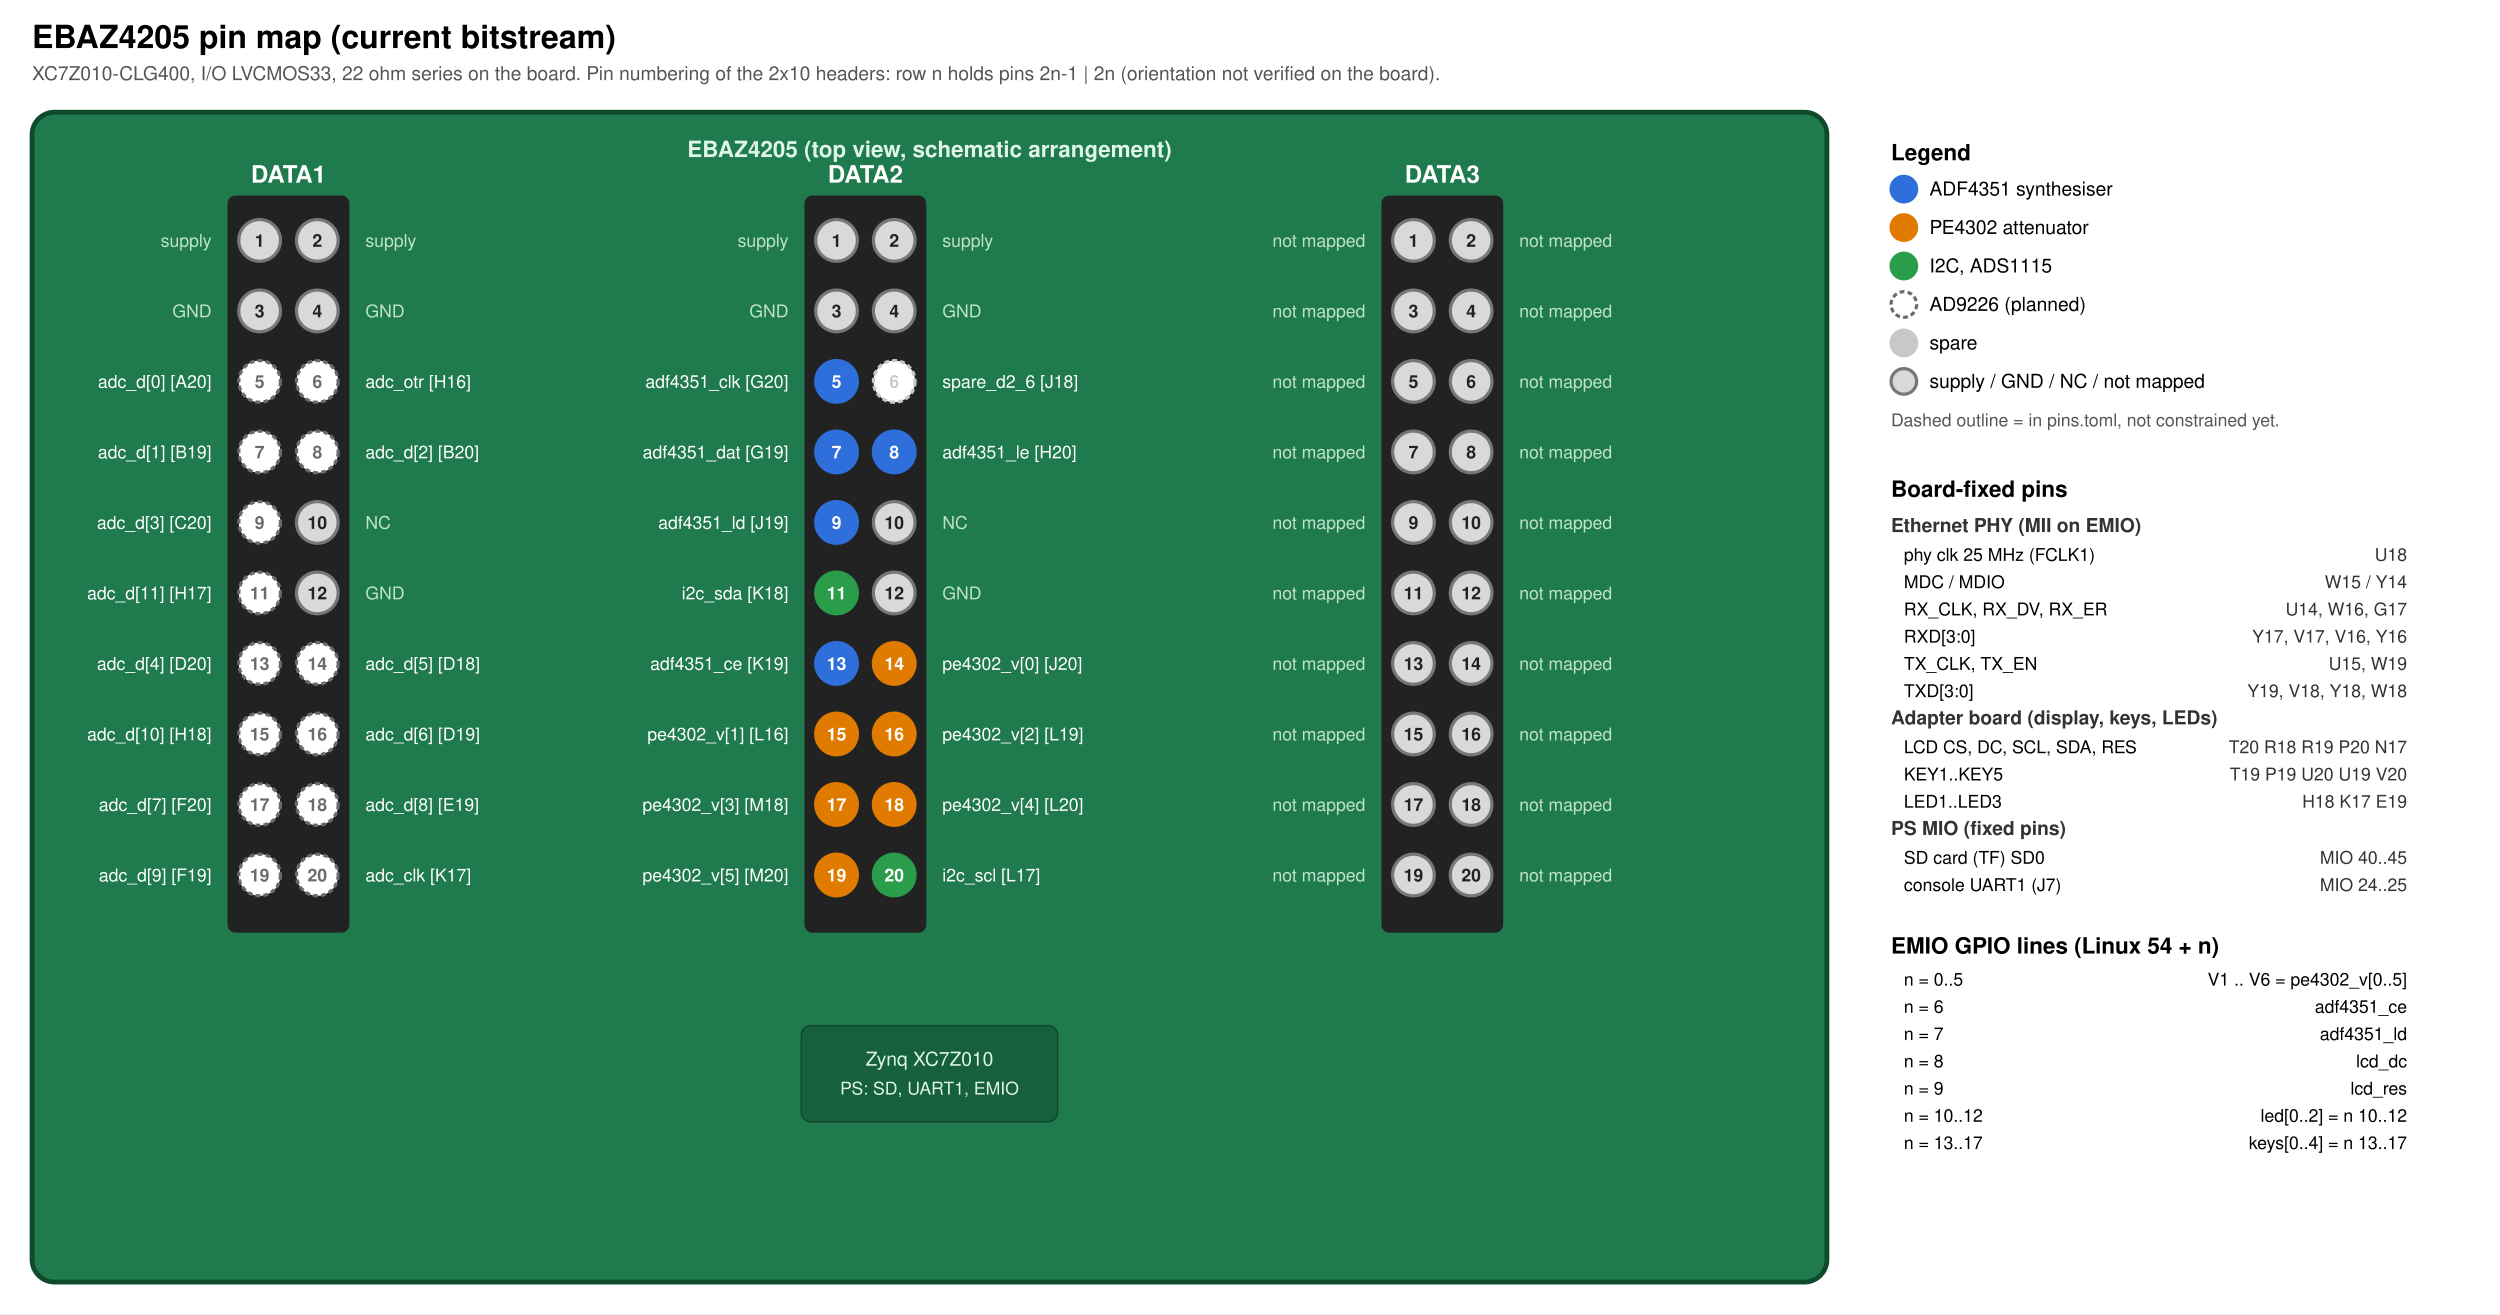
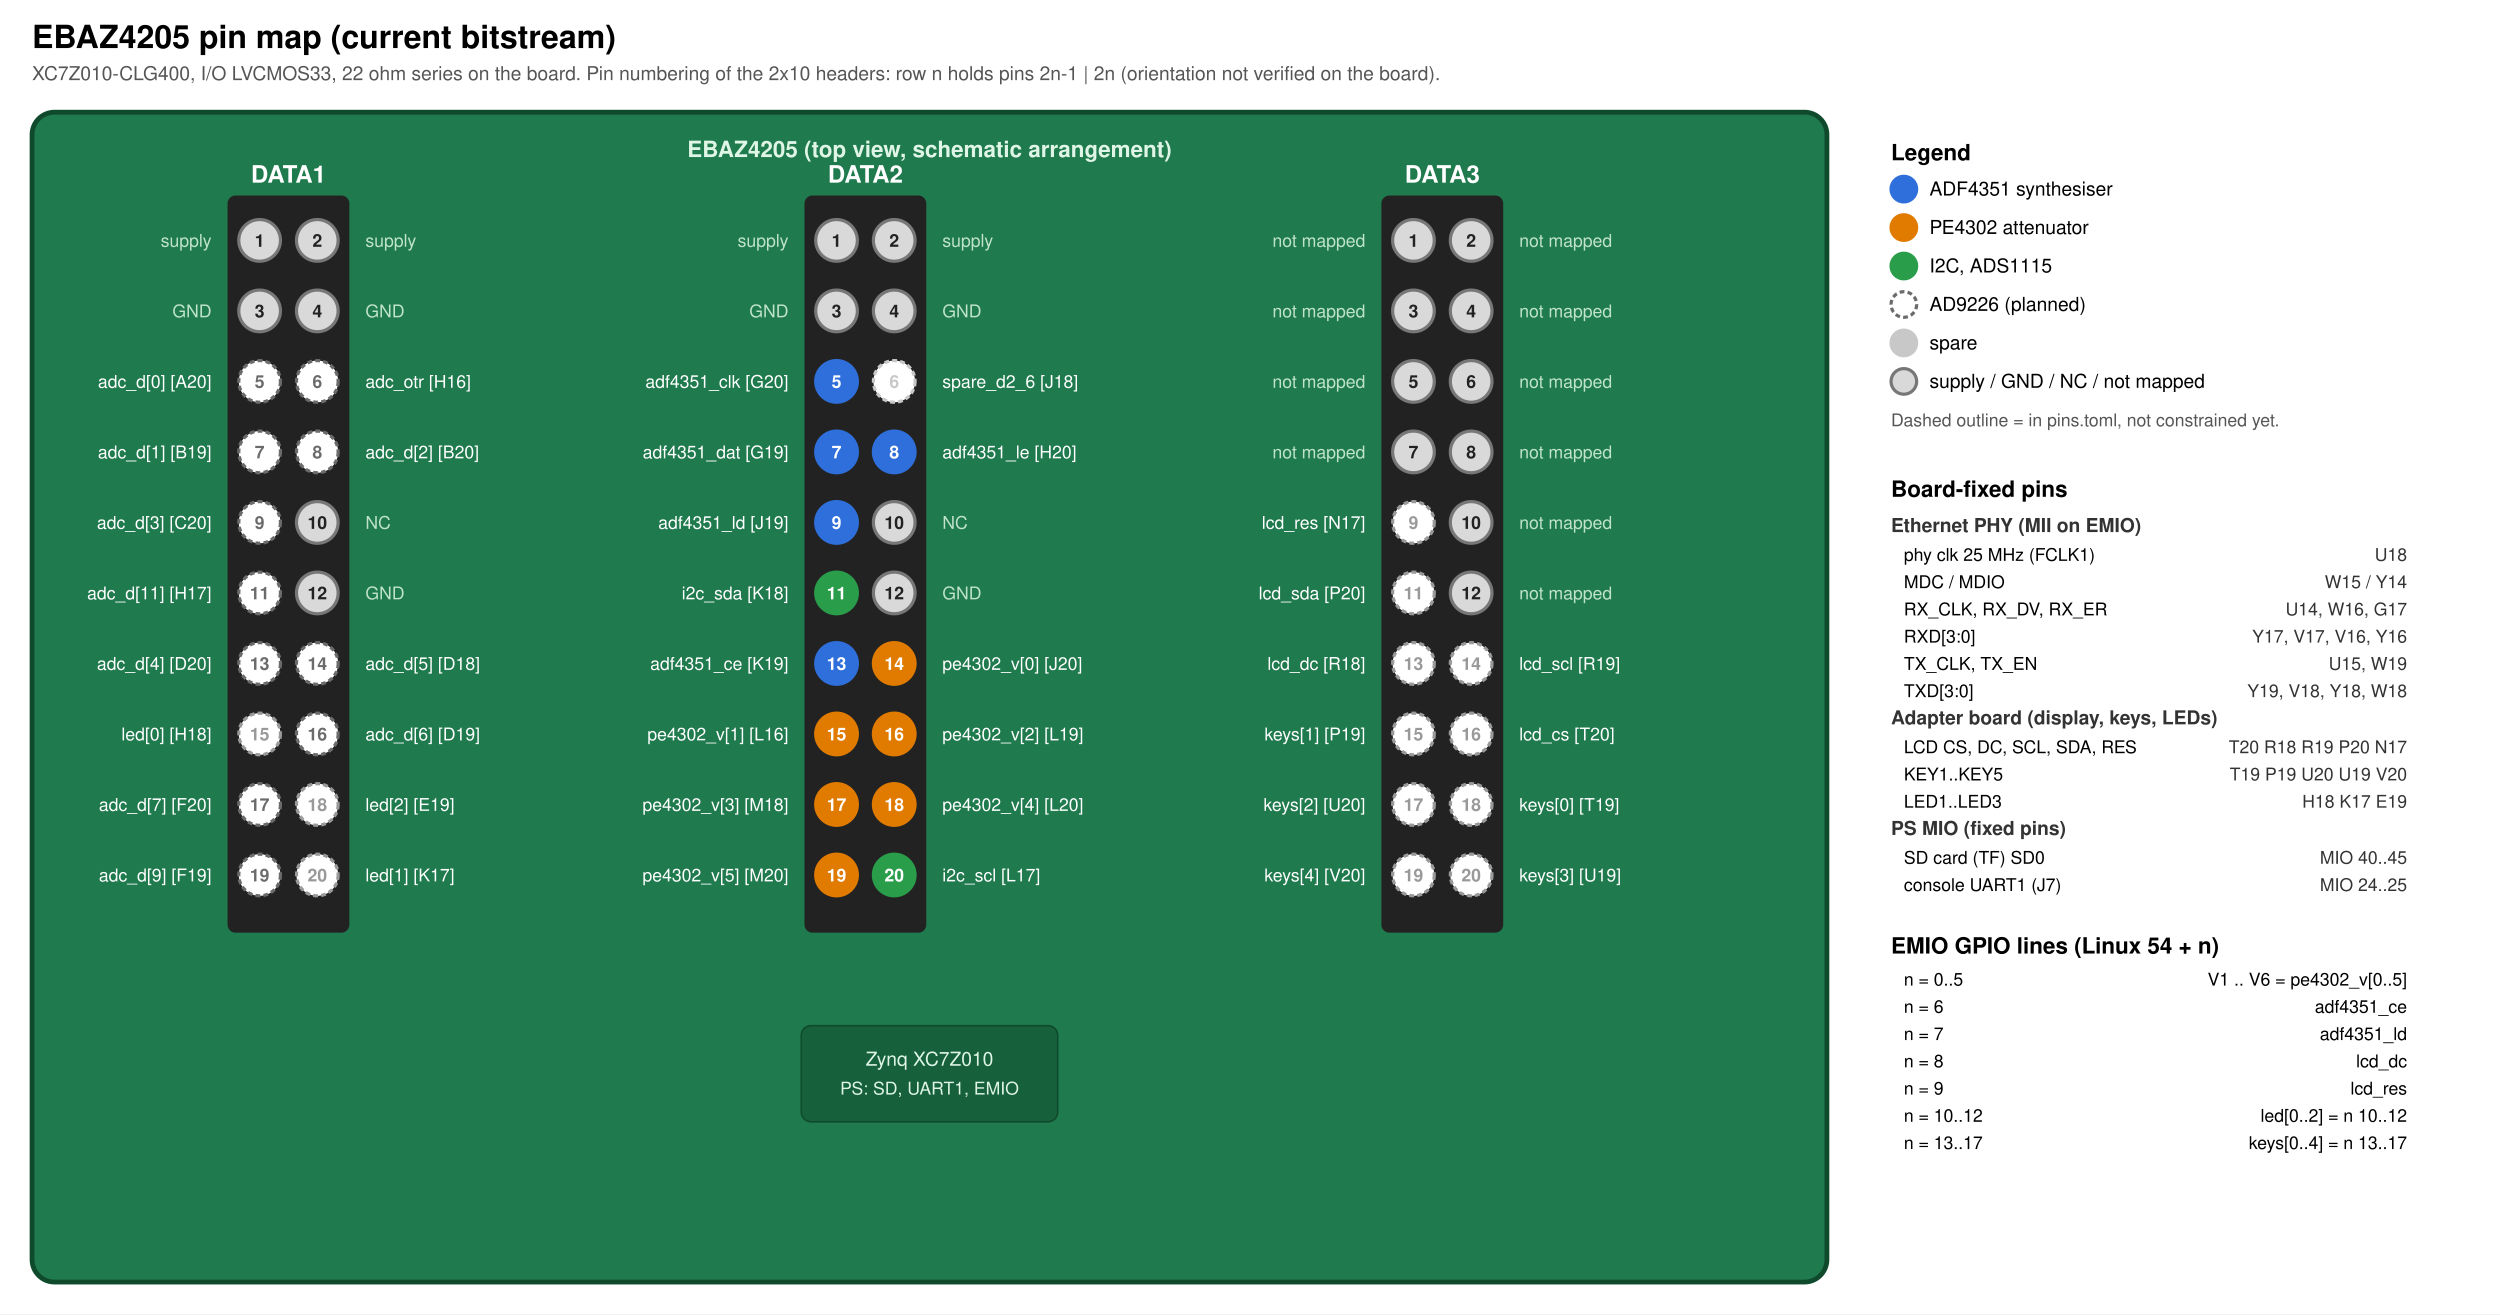
<svg xmlns="http://www.w3.org/2000/svg" viewBox="0 0 1560 820" font-family="Helvetica,Arial,sans-serif" font-size="12">
  <rect width="1560" height="820" fill="#fff" />
  <text x="20" y="30" font-size="20" font-weight="bold">EBAZ4205 pin map (current bitstream)</text>
  <text x="20" y="50" fill="#555">XC7Z010-CLG400, I/O LVCMOS33, 22 ohm series on the board. Pin numbering of the 2x10 headers: row n holds pins 2n-1 | 2n (orientation not verified on the board).</text>
  <rect x="20" y="70" width="1120" height="730" rx="14" fill="#1f7a4d" stroke="#0f4a2d" stroke-width="3" />
  <text x="580" y="98" text-anchor="middle" fill="#dff5e6" font-size="14" font-weight="bold">EBAZ4205 (top view, schematic arrangement)</text>
  <rect x="500" y="640" width="160" height="60" rx="6" fill="#16603b" stroke="#0f4a2d" />
  <text x="580" y="665" text-anchor="middle" fill="#dff5e6">Zynq XC7Z010</text>
  <text x="580" y="683" text-anchor="middle" fill="#dff5e6" font-size="11">PS: SD, UART1, EMIO</text>
  <rect x="142" y="122" width="76" height="460" rx="5" fill="#222" />
  <text x="180" y="114" text-anchor="middle" fill="#fff" font-weight="bold" font-size="15">DATA1</text>
  <circle cx="162" cy="150" r="13" fill="#d9d9d9" stroke="#777" stroke-width="2" />
  <text x="162" y="154" text-anchor="middle" font-size="11" font-weight="bold" fill="#222">1</text>
  <text x="132" y="154" text-anchor="end" font-size="11" fill="#bfe3cb">supply</text>
  <circle cx="198" cy="150" r="13" fill="#d9d9d9" stroke="#777" stroke-width="2" />
  <text x="198" y="154" text-anchor="middle" font-size="11" font-weight="bold" fill="#222">2</text>
  <text x="228" y="154" text-anchor="start" font-size="11" fill="#bfe3cb">supply</text>
  <circle cx="162" cy="194" r="13" fill="#d9d9d9" stroke="#777" stroke-width="2" />
  <text x="162" y="198" text-anchor="middle" font-size="11" font-weight="bold" fill="#222">3</text>
  <text x="132" y="198" text-anchor="end" font-size="11" fill="#bfe3cb">GND</text>
  <circle cx="198" cy="194" r="13" fill="#d9d9d9" stroke="#777" stroke-width="2" />
  <text x="198" y="198" text-anchor="middle" font-size="11" font-weight="bold" fill="#222">4</text>
  <text x="228" y="198" text-anchor="start" font-size="11" fill="#bfe3cb">GND</text>
  <circle cx="162" cy="238" r="13" fill="#fff" stroke="#6b6b6b" stroke-width="2" stroke-dasharray="3 2" />
  <text x="162" y="242" text-anchor="middle" font-size="11" font-weight="bold" fill="#6b6b6b">5</text>
  <text x="132" y="242" text-anchor="end" font-size="11" fill="#fff">adc_d[0]  [A20]</text>
  <circle cx="198" cy="238" r="13" fill="#fff" stroke="#6b6b6b" stroke-width="2" stroke-dasharray="3 2" />
  <text x="198" y="242" text-anchor="middle" font-size="11" font-weight="bold" fill="#6b6b6b">6</text>
  <text x="228" y="242" text-anchor="start" font-size="11" fill="#fff">adc_otr  [H16]</text>
  <circle cx="162" cy="282" r="13" fill="#fff" stroke="#6b6b6b" stroke-width="2" stroke-dasharray="3 2" />
  <text x="162" y="286" text-anchor="middle" font-size="11" font-weight="bold" fill="#6b6b6b">7</text>
  <text x="132" y="286" text-anchor="end" font-size="11" fill="#fff">adc_d[1]  [B19]</text>
  <circle cx="198" cy="282" r="13" fill="#fff" stroke="#6b6b6b" stroke-width="2" stroke-dasharray="3 2" />
  <text x="198" y="286" text-anchor="middle" font-size="11" font-weight="bold" fill="#6b6b6b">8</text>
  <text x="228" y="286" text-anchor="start" font-size="11" fill="#fff">adc_d[2]  [B20]</text>
  <circle cx="162" cy="326" r="13" fill="#fff" stroke="#6b6b6b" stroke-width="2" stroke-dasharray="3 2" />
  <text x="162" y="330" text-anchor="middle" font-size="11" font-weight="bold" fill="#6b6b6b">9</text>
  <text x="132" y="330" text-anchor="end" font-size="11" fill="#fff">adc_d[3]  [C20]</text>
  <circle cx="198" cy="326" r="13" fill="#d9d9d9" stroke="#777" stroke-width="2" />
  <text x="198" y="330" text-anchor="middle" font-size="11" font-weight="bold" fill="#222">10</text>
  <text x="228" y="330" text-anchor="start" font-size="11" fill="#bfe3cb">NC</text>
  <circle cx="162" cy="370" r="13" fill="#fff" stroke="#6b6b6b" stroke-width="2" stroke-dasharray="3 2" />
  <text x="162" y="374" text-anchor="middle" font-size="11" font-weight="bold" fill="#6b6b6b">11</text>
  <text x="132" y="374" text-anchor="end" font-size="11" fill="#fff">adc_d[11]  [H17]</text>
  <circle cx="198" cy="370" r="13" fill="#d9d9d9" stroke="#777" stroke-width="2" />
  <text x="198" y="374" text-anchor="middle" font-size="11" font-weight="bold" fill="#222">12</text>
  <text x="228" y="374" text-anchor="start" font-size="11" fill="#bfe3cb">GND</text>
  <circle cx="162" cy="414" r="13" fill="#fff" stroke="#6b6b6b" stroke-width="2" stroke-dasharray="3 2" />
  <text x="162" y="418" text-anchor="middle" font-size="11" font-weight="bold" fill="#6b6b6b">13</text>
  <text x="132" y="418" text-anchor="end" font-size="11" fill="#fff">adc_d[4]  [D20]</text>
  <circle cx="198" cy="414" r="13" fill="#fff" stroke="#6b6b6b" stroke-width="2" stroke-dasharray="3 2" />
  <text x="198" y="418" text-anchor="middle" font-size="11" font-weight="bold" fill="#6b6b6b">14</text>
  <text x="228" y="418" text-anchor="start" font-size="11" fill="#fff">adc_d[5]  [D18]</text>
-   <circle cx="162" cy="458" r="13" fill="#fff" stroke="#6b6b6b" stroke-width="2" stroke-dasharray="3 2" />
-   <text x="162" y="462" text-anchor="middle" font-size="11" font-weight="bold" fill="#6b6b6b">15</text>
-   <text x="132" y="462" text-anchor="end" font-size="11" fill="#fff">adc_d[10]  [H18]</text>
+   <circle cx="162" cy="458" r="13" fill="#fff" stroke="#999" stroke-width="2" stroke-dasharray="3 2" />
+   <text x="162" y="462" text-anchor="middle" font-size="11" font-weight="bold" fill="#999">15</text>
+   <text x="132" y="462" text-anchor="end" font-size="11" fill="#fff">led[0]  [H18]</text>
  <circle cx="198" cy="458" r="13" fill="#fff" stroke="#6b6b6b" stroke-width="2" stroke-dasharray="3 2" />
  <text x="198" y="462" text-anchor="middle" font-size="11" font-weight="bold" fill="#6b6b6b">16</text>
  <text x="228" y="462" text-anchor="start" font-size="11" fill="#fff">adc_d[6]  [D19]</text>
  <circle cx="162" cy="502" r="13" fill="#fff" stroke="#6b6b6b" stroke-width="2" stroke-dasharray="3 2" />
  <text x="162" y="506" text-anchor="middle" font-size="11" font-weight="bold" fill="#6b6b6b">17</text>
  <text x="132" y="506" text-anchor="end" font-size="11" fill="#fff">adc_d[7]  [F20]</text>
-   <circle cx="198" cy="502" r="13" fill="#fff" stroke="#6b6b6b" stroke-width="2" stroke-dasharray="3 2" />
-   <text x="198" y="506" text-anchor="middle" font-size="11" font-weight="bold" fill="#6b6b6b">18</text>
-   <text x="228" y="506" text-anchor="start" font-size="11" fill="#fff">adc_d[8]  [E19]</text>
+   <circle cx="198" cy="502" r="13" fill="#fff" stroke="#999" stroke-width="2" stroke-dasharray="3 2" />
+   <text x="198" y="506" text-anchor="middle" font-size="11" font-weight="bold" fill="#999">18</text>
+   <text x="228" y="506" text-anchor="start" font-size="11" fill="#fff">led[2]  [E19]</text>
  <circle cx="162" cy="546" r="13" fill="#fff" stroke="#6b6b6b" stroke-width="2" stroke-dasharray="3 2" />
  <text x="162" y="550" text-anchor="middle" font-size="11" font-weight="bold" fill="#6b6b6b">19</text>
  <text x="132" y="550" text-anchor="end" font-size="11" fill="#fff">adc_d[9]  [F19]</text>
-   <circle cx="198" cy="546" r="13" fill="#fff" stroke="#6b6b6b" stroke-width="2" stroke-dasharray="3 2" />
-   <text x="198" y="550" text-anchor="middle" font-size="11" font-weight="bold" fill="#6b6b6b">20</text>
-   <text x="228" y="550" text-anchor="start" font-size="11" fill="#fff">adc_clk  [K17]</text>
+   <circle cx="198" cy="546" r="13" fill="#fff" stroke="#999" stroke-width="2" stroke-dasharray="3 2" />
+   <text x="198" y="550" text-anchor="middle" font-size="11" font-weight="bold" fill="#999">20</text>
+   <text x="228" y="550" text-anchor="start" font-size="11" fill="#fff">led[1]  [K17]</text>
  <rect x="502" y="122" width="76" height="460" rx="5" fill="#222" />
  <text x="540" y="114" text-anchor="middle" fill="#fff" font-weight="bold" font-size="15">DATA2</text>
  <circle cx="522" cy="150" r="13" fill="#d9d9d9" stroke="#777" stroke-width="2" />
  <text x="522" y="154" text-anchor="middle" font-size="11" font-weight="bold" fill="#222">1</text>
  <text x="492" y="154" text-anchor="end" font-size="11" fill="#bfe3cb">supply</text>
  <circle cx="558" cy="150" r="13" fill="#d9d9d9" stroke="#777" stroke-width="2" />
  <text x="558" y="154" text-anchor="middle" font-size="11" font-weight="bold" fill="#222">2</text>
  <text x="588" y="154" text-anchor="start" font-size="11" fill="#bfe3cb">supply</text>
  <circle cx="522" cy="194" r="13" fill="#d9d9d9" stroke="#777" stroke-width="2" />
  <text x="522" y="198" text-anchor="middle" font-size="11" font-weight="bold" fill="#222">3</text>
  <text x="492" y="198" text-anchor="end" font-size="11" fill="#bfe3cb">GND</text>
  <circle cx="558" cy="194" r="13" fill="#d9d9d9" stroke="#777" stroke-width="2" />
  <text x="558" y="198" text-anchor="middle" font-size="11" font-weight="bold" fill="#222">4</text>
  <text x="588" y="198" text-anchor="start" font-size="11" fill="#bfe3cb">GND</text>
  <circle cx="522" cy="238" r="13" fill="#2f6fdb" stroke="#2f6fdb" stroke-width="2" />
  <text x="522" y="242" text-anchor="middle" font-size="11" font-weight="bold" fill="#fff">5</text>
  <text x="492" y="242" text-anchor="end" font-size="11" fill="#fff">adf4351_clk  [G20]</text>
  <circle cx="558" cy="238" r="13" fill="#fff" stroke="#c8c8c8" stroke-width="2" stroke-dasharray="3 2" />
  <text x="558" y="242" text-anchor="middle" font-size="11" font-weight="bold" fill="#c8c8c8">6</text>
  <text x="588" y="242" text-anchor="start" font-size="11" fill="#fff">spare_d2_6  [J18]</text>
  <circle cx="522" cy="282" r="13" fill="#2f6fdb" stroke="#2f6fdb" stroke-width="2" />
  <text x="522" y="286" text-anchor="middle" font-size="11" font-weight="bold" fill="#fff">7</text>
  <text x="492" y="286" text-anchor="end" font-size="11" fill="#fff">adf4351_dat  [G19]</text>
  <circle cx="558" cy="282" r="13" fill="#2f6fdb" stroke="#2f6fdb" stroke-width="2" />
  <text x="558" y="286" text-anchor="middle" font-size="11" font-weight="bold" fill="#fff">8</text>
  <text x="588" y="286" text-anchor="start" font-size="11" fill="#fff">adf4351_le  [H20]</text>
  <circle cx="522" cy="326" r="13" fill="#2f6fdb" stroke="#2f6fdb" stroke-width="2" />
  <text x="522" y="330" text-anchor="middle" font-size="11" font-weight="bold" fill="#fff">9</text>
  <text x="492" y="330" text-anchor="end" font-size="11" fill="#fff">adf4351_ld  [J19]</text>
  <circle cx="558" cy="326" r="13" fill="#d9d9d9" stroke="#777" stroke-width="2" />
  <text x="558" y="330" text-anchor="middle" font-size="11" font-weight="bold" fill="#222">10</text>
  <text x="588" y="330" text-anchor="start" font-size="11" fill="#bfe3cb">NC</text>
  <circle cx="522" cy="370" r="13" fill="#2a9d4b" stroke="#2a9d4b" stroke-width="2" />
  <text x="522" y="374" text-anchor="middle" font-size="11" font-weight="bold" fill="#fff">11</text>
  <text x="492" y="374" text-anchor="end" font-size="11" fill="#fff">i2c_sda  [K18]</text>
  <circle cx="558" cy="370" r="13" fill="#d9d9d9" stroke="#777" stroke-width="2" />
  <text x="558" y="374" text-anchor="middle" font-size="11" font-weight="bold" fill="#222">12</text>
  <text x="588" y="374" text-anchor="start" font-size="11" fill="#bfe3cb">GND</text>
  <circle cx="522" cy="414" r="13" fill="#2f6fdb" stroke="#2f6fdb" stroke-width="2" />
  <text x="522" y="418" text-anchor="middle" font-size="11" font-weight="bold" fill="#fff">13</text>
  <text x="492" y="418" text-anchor="end" font-size="11" fill="#fff">adf4351_ce  [K19]</text>
  <circle cx="558" cy="414" r="13" fill="#e07b00" stroke="#e07b00" stroke-width="2" />
  <text x="558" y="418" text-anchor="middle" font-size="11" font-weight="bold" fill="#fff">14</text>
  <text x="588" y="418" text-anchor="start" font-size="11" fill="#fff">pe4302_v[0]  [J20]</text>
  <circle cx="522" cy="458" r="13" fill="#e07b00" stroke="#e07b00" stroke-width="2" />
  <text x="522" y="462" text-anchor="middle" font-size="11" font-weight="bold" fill="#fff">15</text>
  <text x="492" y="462" text-anchor="end" font-size="11" fill="#fff">pe4302_v[1]  [L16]</text>
  <circle cx="558" cy="458" r="13" fill="#e07b00" stroke="#e07b00" stroke-width="2" />
  <text x="558" y="462" text-anchor="middle" font-size="11" font-weight="bold" fill="#fff">16</text>
  <text x="588" y="462" text-anchor="start" font-size="11" fill="#fff">pe4302_v[2]  [L19]</text>
  <circle cx="522" cy="502" r="13" fill="#e07b00" stroke="#e07b00" stroke-width="2" />
  <text x="522" y="506" text-anchor="middle" font-size="11" font-weight="bold" fill="#fff">17</text>
  <text x="492" y="506" text-anchor="end" font-size="11" fill="#fff">pe4302_v[3]  [M18]</text>
  <circle cx="558" cy="502" r="13" fill="#e07b00" stroke="#e07b00" stroke-width="2" />
  <text x="558" y="506" text-anchor="middle" font-size="11" font-weight="bold" fill="#fff">18</text>
  <text x="588" y="506" text-anchor="start" font-size="11" fill="#fff">pe4302_v[4]  [L20]</text>
  <circle cx="522" cy="546" r="13" fill="#e07b00" stroke="#e07b00" stroke-width="2" />
  <text x="522" y="550" text-anchor="middle" font-size="11" font-weight="bold" fill="#fff">19</text>
  <text x="492" y="550" text-anchor="end" font-size="11" fill="#fff">pe4302_v[5]  [M20]</text>
  <circle cx="558" cy="546" r="13" fill="#2a9d4b" stroke="#2a9d4b" stroke-width="2" />
  <text x="558" y="550" text-anchor="middle" font-size="11" font-weight="bold" fill="#fff">20</text>
  <text x="588" y="550" text-anchor="start" font-size="11" fill="#fff">i2c_scl  [L17]</text>
  <rect x="862" y="122" width="76" height="460" rx="5" fill="#222" />
  <text x="900" y="114" text-anchor="middle" fill="#fff" font-weight="bold" font-size="15">DATA3</text>
  <circle cx="882" cy="150" r="13" fill="#d9d9d9" stroke="#777" stroke-width="2" />
  <text x="882" y="154" text-anchor="middle" font-size="11" font-weight="bold" fill="#222">1</text>
  <text x="852" y="154" text-anchor="end" font-size="11" fill="#bfe3cb">not mapped</text>
  <circle cx="918" cy="150" r="13" fill="#d9d9d9" stroke="#777" stroke-width="2" />
  <text x="918" y="154" text-anchor="middle" font-size="11" font-weight="bold" fill="#222">2</text>
  <text x="948" y="154" text-anchor="start" font-size="11" fill="#bfe3cb">not mapped</text>
  <circle cx="882" cy="194" r="13" fill="#d9d9d9" stroke="#777" stroke-width="2" />
  <text x="882" y="198" text-anchor="middle" font-size="11" font-weight="bold" fill="#222">3</text>
  <text x="852" y="198" text-anchor="end" font-size="11" fill="#bfe3cb">not mapped</text>
  <circle cx="918" cy="194" r="13" fill="#d9d9d9" stroke="#777" stroke-width="2" />
  <text x="918" y="198" text-anchor="middle" font-size="11" font-weight="bold" fill="#222">4</text>
  <text x="948" y="198" text-anchor="start" font-size="11" fill="#bfe3cb">not mapped</text>
  <circle cx="882" cy="238" r="13" fill="#d9d9d9" stroke="#777" stroke-width="2" />
  <text x="882" y="242" text-anchor="middle" font-size="11" font-weight="bold" fill="#222">5</text>
  <text x="852" y="242" text-anchor="end" font-size="11" fill="#bfe3cb">not mapped</text>
  <circle cx="918" cy="238" r="13" fill="#d9d9d9" stroke="#777" stroke-width="2" />
  <text x="918" y="242" text-anchor="middle" font-size="11" font-weight="bold" fill="#222">6</text>
  <text x="948" y="242" text-anchor="start" font-size="11" fill="#bfe3cb">not mapped</text>
  <circle cx="882" cy="282" r="13" fill="#d9d9d9" stroke="#777" stroke-width="2" />
  <text x="882" y="286" text-anchor="middle" font-size="11" font-weight="bold" fill="#222">7</text>
  <text x="852" y="286" text-anchor="end" font-size="11" fill="#bfe3cb">not mapped</text>
  <circle cx="918" cy="282" r="13" fill="#d9d9d9" stroke="#777" stroke-width="2" />
  <text x="918" y="286" text-anchor="middle" font-size="11" font-weight="bold" fill="#222">8</text>
  <text x="948" y="286" text-anchor="start" font-size="11" fill="#bfe3cb">not mapped</text>
-   <circle cx="882" cy="326" r="13" fill="#d9d9d9" stroke="#777" stroke-width="2" />
-   <text x="882" y="330" text-anchor="middle" font-size="11" font-weight="bold" fill="#222">9</text>
-   <text x="852" y="330" text-anchor="end" font-size="11" fill="#bfe3cb">not mapped</text>
+   <circle cx="882" cy="326" r="13" fill="#fff" stroke="#999" stroke-width="2" stroke-dasharray="3 2" />
+   <text x="882" y="330" text-anchor="middle" font-size="11" font-weight="bold" fill="#999">9</text>
+   <text x="852" y="330" text-anchor="end" font-size="11" fill="#fff">lcd_res  [N17]</text>
  <circle cx="918" cy="326" r="13" fill="#d9d9d9" stroke="#777" stroke-width="2" />
  <text x="918" y="330" text-anchor="middle" font-size="11" font-weight="bold" fill="#222">10</text>
  <text x="948" y="330" text-anchor="start" font-size="11" fill="#bfe3cb">not mapped</text>
-   <circle cx="882" cy="370" r="13" fill="#d9d9d9" stroke="#777" stroke-width="2" />
-   <text x="882" y="374" text-anchor="middle" font-size="11" font-weight="bold" fill="#222">11</text>
-   <text x="852" y="374" text-anchor="end" font-size="11" fill="#bfe3cb">not mapped</text>
+   <circle cx="882" cy="370" r="13" fill="#fff" stroke="#999" stroke-width="2" stroke-dasharray="3 2" />
+   <text x="882" y="374" text-anchor="middle" font-size="11" font-weight="bold" fill="#999">11</text>
+   <text x="852" y="374" text-anchor="end" font-size="11" fill="#fff">lcd_sda  [P20]</text>
  <circle cx="918" cy="370" r="13" fill="#d9d9d9" stroke="#777" stroke-width="2" />
  <text x="918" y="374" text-anchor="middle" font-size="11" font-weight="bold" fill="#222">12</text>
  <text x="948" y="374" text-anchor="start" font-size="11" fill="#bfe3cb">not mapped</text>
-   <circle cx="882" cy="414" r="13" fill="#d9d9d9" stroke="#777" stroke-width="2" />
-   <text x="882" y="418" text-anchor="middle" font-size="11" font-weight="bold" fill="#222">13</text>
-   <text x="852" y="418" text-anchor="end" font-size="11" fill="#bfe3cb">not mapped</text>
-   <circle cx="918" cy="414" r="13" fill="#d9d9d9" stroke="#777" stroke-width="2" />
-   <text x="918" y="418" text-anchor="middle" font-size="11" font-weight="bold" fill="#222">14</text>
-   <text x="948" y="418" text-anchor="start" font-size="11" fill="#bfe3cb">not mapped</text>
-   <circle cx="882" cy="458" r="13" fill="#d9d9d9" stroke="#777" stroke-width="2" />
-   <text x="882" y="462" text-anchor="middle" font-size="11" font-weight="bold" fill="#222">15</text>
-   <text x="852" y="462" text-anchor="end" font-size="11" fill="#bfe3cb">not mapped</text>
-   <circle cx="918" cy="458" r="13" fill="#d9d9d9" stroke="#777" stroke-width="2" />
-   <text x="918" y="462" text-anchor="middle" font-size="11" font-weight="bold" fill="#222">16</text>
-   <text x="948" y="462" text-anchor="start" font-size="11" fill="#bfe3cb">not mapped</text>
-   <circle cx="882" cy="502" r="13" fill="#d9d9d9" stroke="#777" stroke-width="2" />
-   <text x="882" y="506" text-anchor="middle" font-size="11" font-weight="bold" fill="#222">17</text>
-   <text x="852" y="506" text-anchor="end" font-size="11" fill="#bfe3cb">not mapped</text>
-   <circle cx="918" cy="502" r="13" fill="#d9d9d9" stroke="#777" stroke-width="2" />
-   <text x="918" y="506" text-anchor="middle" font-size="11" font-weight="bold" fill="#222">18</text>
-   <text x="948" y="506" text-anchor="start" font-size="11" fill="#bfe3cb">not mapped</text>
-   <circle cx="882" cy="546" r="13" fill="#d9d9d9" stroke="#777" stroke-width="2" />
-   <text x="882" y="550" text-anchor="middle" font-size="11" font-weight="bold" fill="#222">19</text>
-   <text x="852" y="550" text-anchor="end" font-size="11" fill="#bfe3cb">not mapped</text>
-   <circle cx="918" cy="546" r="13" fill="#d9d9d9" stroke="#777" stroke-width="2" />
-   <text x="918" y="550" text-anchor="middle" font-size="11" font-weight="bold" fill="#222">20</text>
-   <text x="948" y="550" text-anchor="start" font-size="11" fill="#bfe3cb">not mapped</text>
+   <circle cx="882" cy="414" r="13" fill="#fff" stroke="#999" stroke-width="2" stroke-dasharray="3 2" />
+   <text x="882" y="418" text-anchor="middle" font-size="11" font-weight="bold" fill="#999">13</text>
+   <text x="852" y="418" text-anchor="end" font-size="11" fill="#fff">lcd_dc  [R18]</text>
+   <circle cx="918" cy="414" r="13" fill="#fff" stroke="#999" stroke-width="2" stroke-dasharray="3 2" />
+   <text x="918" y="418" text-anchor="middle" font-size="11" font-weight="bold" fill="#999">14</text>
+   <text x="948" y="418" text-anchor="start" font-size="11" fill="#fff">lcd_scl  [R19]</text>
+   <circle cx="882" cy="458" r="13" fill="#fff" stroke="#999" stroke-width="2" stroke-dasharray="3 2" />
+   <text x="882" y="462" text-anchor="middle" font-size="11" font-weight="bold" fill="#999">15</text>
+   <text x="852" y="462" text-anchor="end" font-size="11" fill="#fff">keys[1]  [P19]</text>
+   <circle cx="918" cy="458" r="13" fill="#fff" stroke="#999" stroke-width="2" stroke-dasharray="3 2" />
+   <text x="918" y="462" text-anchor="middle" font-size="11" font-weight="bold" fill="#999">16</text>
+   <text x="948" y="462" text-anchor="start" font-size="11" fill="#fff">lcd_cs  [T20]</text>
+   <circle cx="882" cy="502" r="13" fill="#fff" stroke="#999" stroke-width="2" stroke-dasharray="3 2" />
+   <text x="882" y="506" text-anchor="middle" font-size="11" font-weight="bold" fill="#999">17</text>
+   <text x="852" y="506" text-anchor="end" font-size="11" fill="#fff">keys[2]  [U20]</text>
+   <circle cx="918" cy="502" r="13" fill="#fff" stroke="#999" stroke-width="2" stroke-dasharray="3 2" />
+   <text x="918" y="506" text-anchor="middle" font-size="11" font-weight="bold" fill="#999">18</text>
+   <text x="948" y="506" text-anchor="start" font-size="11" fill="#fff">keys[0]  [T19]</text>
+   <circle cx="882" cy="546" r="13" fill="#fff" stroke="#999" stroke-width="2" stroke-dasharray="3 2" />
+   <text x="882" y="550" text-anchor="middle" font-size="11" font-weight="bold" fill="#999">19</text>
+   <text x="852" y="550" text-anchor="end" font-size="11" fill="#fff">keys[4]  [V20]</text>
+   <circle cx="918" cy="546" r="13" fill="#fff" stroke="#999" stroke-width="2" stroke-dasharray="3 2" />
+   <text x="918" y="550" text-anchor="middle" font-size="11" font-weight="bold" fill="#999">20</text>
+   <text x="948" y="550" text-anchor="start" font-size="11" fill="#fff">keys[3]  [U19]</text>
  <text x="1180" y="100" font-size="14" font-weight="bold">Legend</text>
  <circle cx="1188" cy="118" r="8" fill="#2f6fdb" stroke="#2f6fdb" stroke-width="2" />
  <text x="1204" y="122">ADF4351 synthesiser</text>
  <circle cx="1188" cy="142" r="8" fill="#e07b00" stroke="#e07b00" stroke-width="2" />
  <text x="1204" y="146">PE4302 attenuator</text>
  <circle cx="1188" cy="166" r="8" fill="#2a9d4b" stroke="#2a9d4b" stroke-width="2" />
  <text x="1204" y="170">I2C, ADS1115</text>
  <circle cx="1188" cy="190" r="8" fill="#fff" stroke="#6b6b6b" stroke-width="2" stroke-dasharray="3 2" />
  <text x="1204" y="194">AD9226 (planned)</text>
  <circle cx="1188" cy="214" r="8" fill="#c8c8c8" stroke="#c8c8c8" stroke-width="2" />
  <text x="1204" y="218">spare</text>
  <circle cx="1188" cy="238" r="8" fill="#d9d9d9" stroke="#777" stroke-width="2" />
  <text x="1204" y="242">supply / GND / NC / not mapped</text>
  <text x="1180" y="266" fill="#555" font-size="11">Dashed outline = in pins.toml, not constrained yet.</text>
  <text x="1180" y="310" font-size="14" font-weight="bold">Board-fixed pins</text>
  <text x="1180" y="332" font-weight="bold" fill="#333">Ethernet PHY (MII on EMIO)</text>
  <text x="1188" y="350" font-size="11">phy clk 25 MHz (FCLK1)</text>
  <text x="1502" y="350" font-size="11" text-anchor="end" fill="#333">U18</text>
  <text x="1188" y="367" font-size="11">MDC / MDIO</text>
  <text x="1502" y="367" font-size="11" text-anchor="end" fill="#333">W15 / Y14</text>
  <text x="1188" y="384" font-size="11">RX_CLK, RX_DV, RX_ER</text>
  <text x="1502" y="384" font-size="11" text-anchor="end" fill="#333">U14, W16, G17</text>
  <text x="1188" y="401" font-size="11">RXD[3:0]</text>
  <text x="1502" y="401" font-size="11" text-anchor="end" fill="#333">Y17, V17, V16, Y16</text>
  <text x="1188" y="418" font-size="11">TX_CLK, TX_EN</text>
  <text x="1502" y="418" font-size="11" text-anchor="end" fill="#333">U15, W19</text>
  <text x="1188" y="435" font-size="11">TXD[3:0]</text>
  <text x="1502" y="435" font-size="11" text-anchor="end" fill="#333">Y19, V18, Y18, W18</text>
  <text x="1180" y="452" font-weight="bold" fill="#333">Adapter board (display, keys, LEDs)</text>
  <text x="1188" y="470" font-size="11">LCD CS, DC, SCL, SDA, RES</text>
  <text x="1502" y="470" font-size="11" text-anchor="end" fill="#333">T20 R18 R19 P20 N17</text>
  <text x="1188" y="487" font-size="11">KEY1..KEY5</text>
  <text x="1502" y="487" font-size="11" text-anchor="end" fill="#333">T19 P19 U20 U19 V20</text>
  <text x="1188" y="504" font-size="11">LED1..LED3</text>
  <text x="1502" y="504" font-size="11" text-anchor="end" fill="#333">H18 K17 E19</text>
  <text x="1180" y="521" font-weight="bold" fill="#333">PS MIO (fixed pins)</text>
  <text x="1188" y="539" font-size="11">SD card (TF) SD0</text>
  <text x="1502" y="539" font-size="11" text-anchor="end" fill="#333">MIO 40..45</text>
  <text x="1188" y="556" font-size="11">console UART1 (J7)</text>
  <text x="1502" y="556" font-size="11" text-anchor="end" fill="#333">MIO 24..25</text>
  <text x="1180" y="595" font-size="14" font-weight="bold">EMIO GPIO lines (Linux 54 + n)</text>
  <text x="1188" y="615" font-size="11">n = 0..5</text>
  <text x="1502" y="615" font-size="11" text-anchor="end">V1 .. V6 = pe4302_v[0..5]</text>
  <text x="1188" y="632" font-size="11">n = 6</text>
  <text x="1502" y="632" font-size="11" text-anchor="end">adf4351_ce</text>
  <text x="1188" y="649" font-size="11">n = 7</text>
  <text x="1502" y="649" font-size="11" text-anchor="end">adf4351_ld</text>
  <text x="1188" y="666" font-size="11">n = 8</text>
  <text x="1502" y="666" font-size="11" text-anchor="end">lcd_dc</text>
  <text x="1188" y="683" font-size="11">n = 9</text>
  <text x="1502" y="683" font-size="11" text-anchor="end">lcd_res</text>
  <text x="1188" y="700" font-size="11">n = 10..12</text>
  <text x="1502" y="700" font-size="11" text-anchor="end">led[0..2] = n 10..12</text>
  <text x="1188" y="717" font-size="11">n = 13..17</text>
  <text x="1502" y="717" font-size="11" text-anchor="end">keys[0..4] = n 13..17</text>
</svg>
